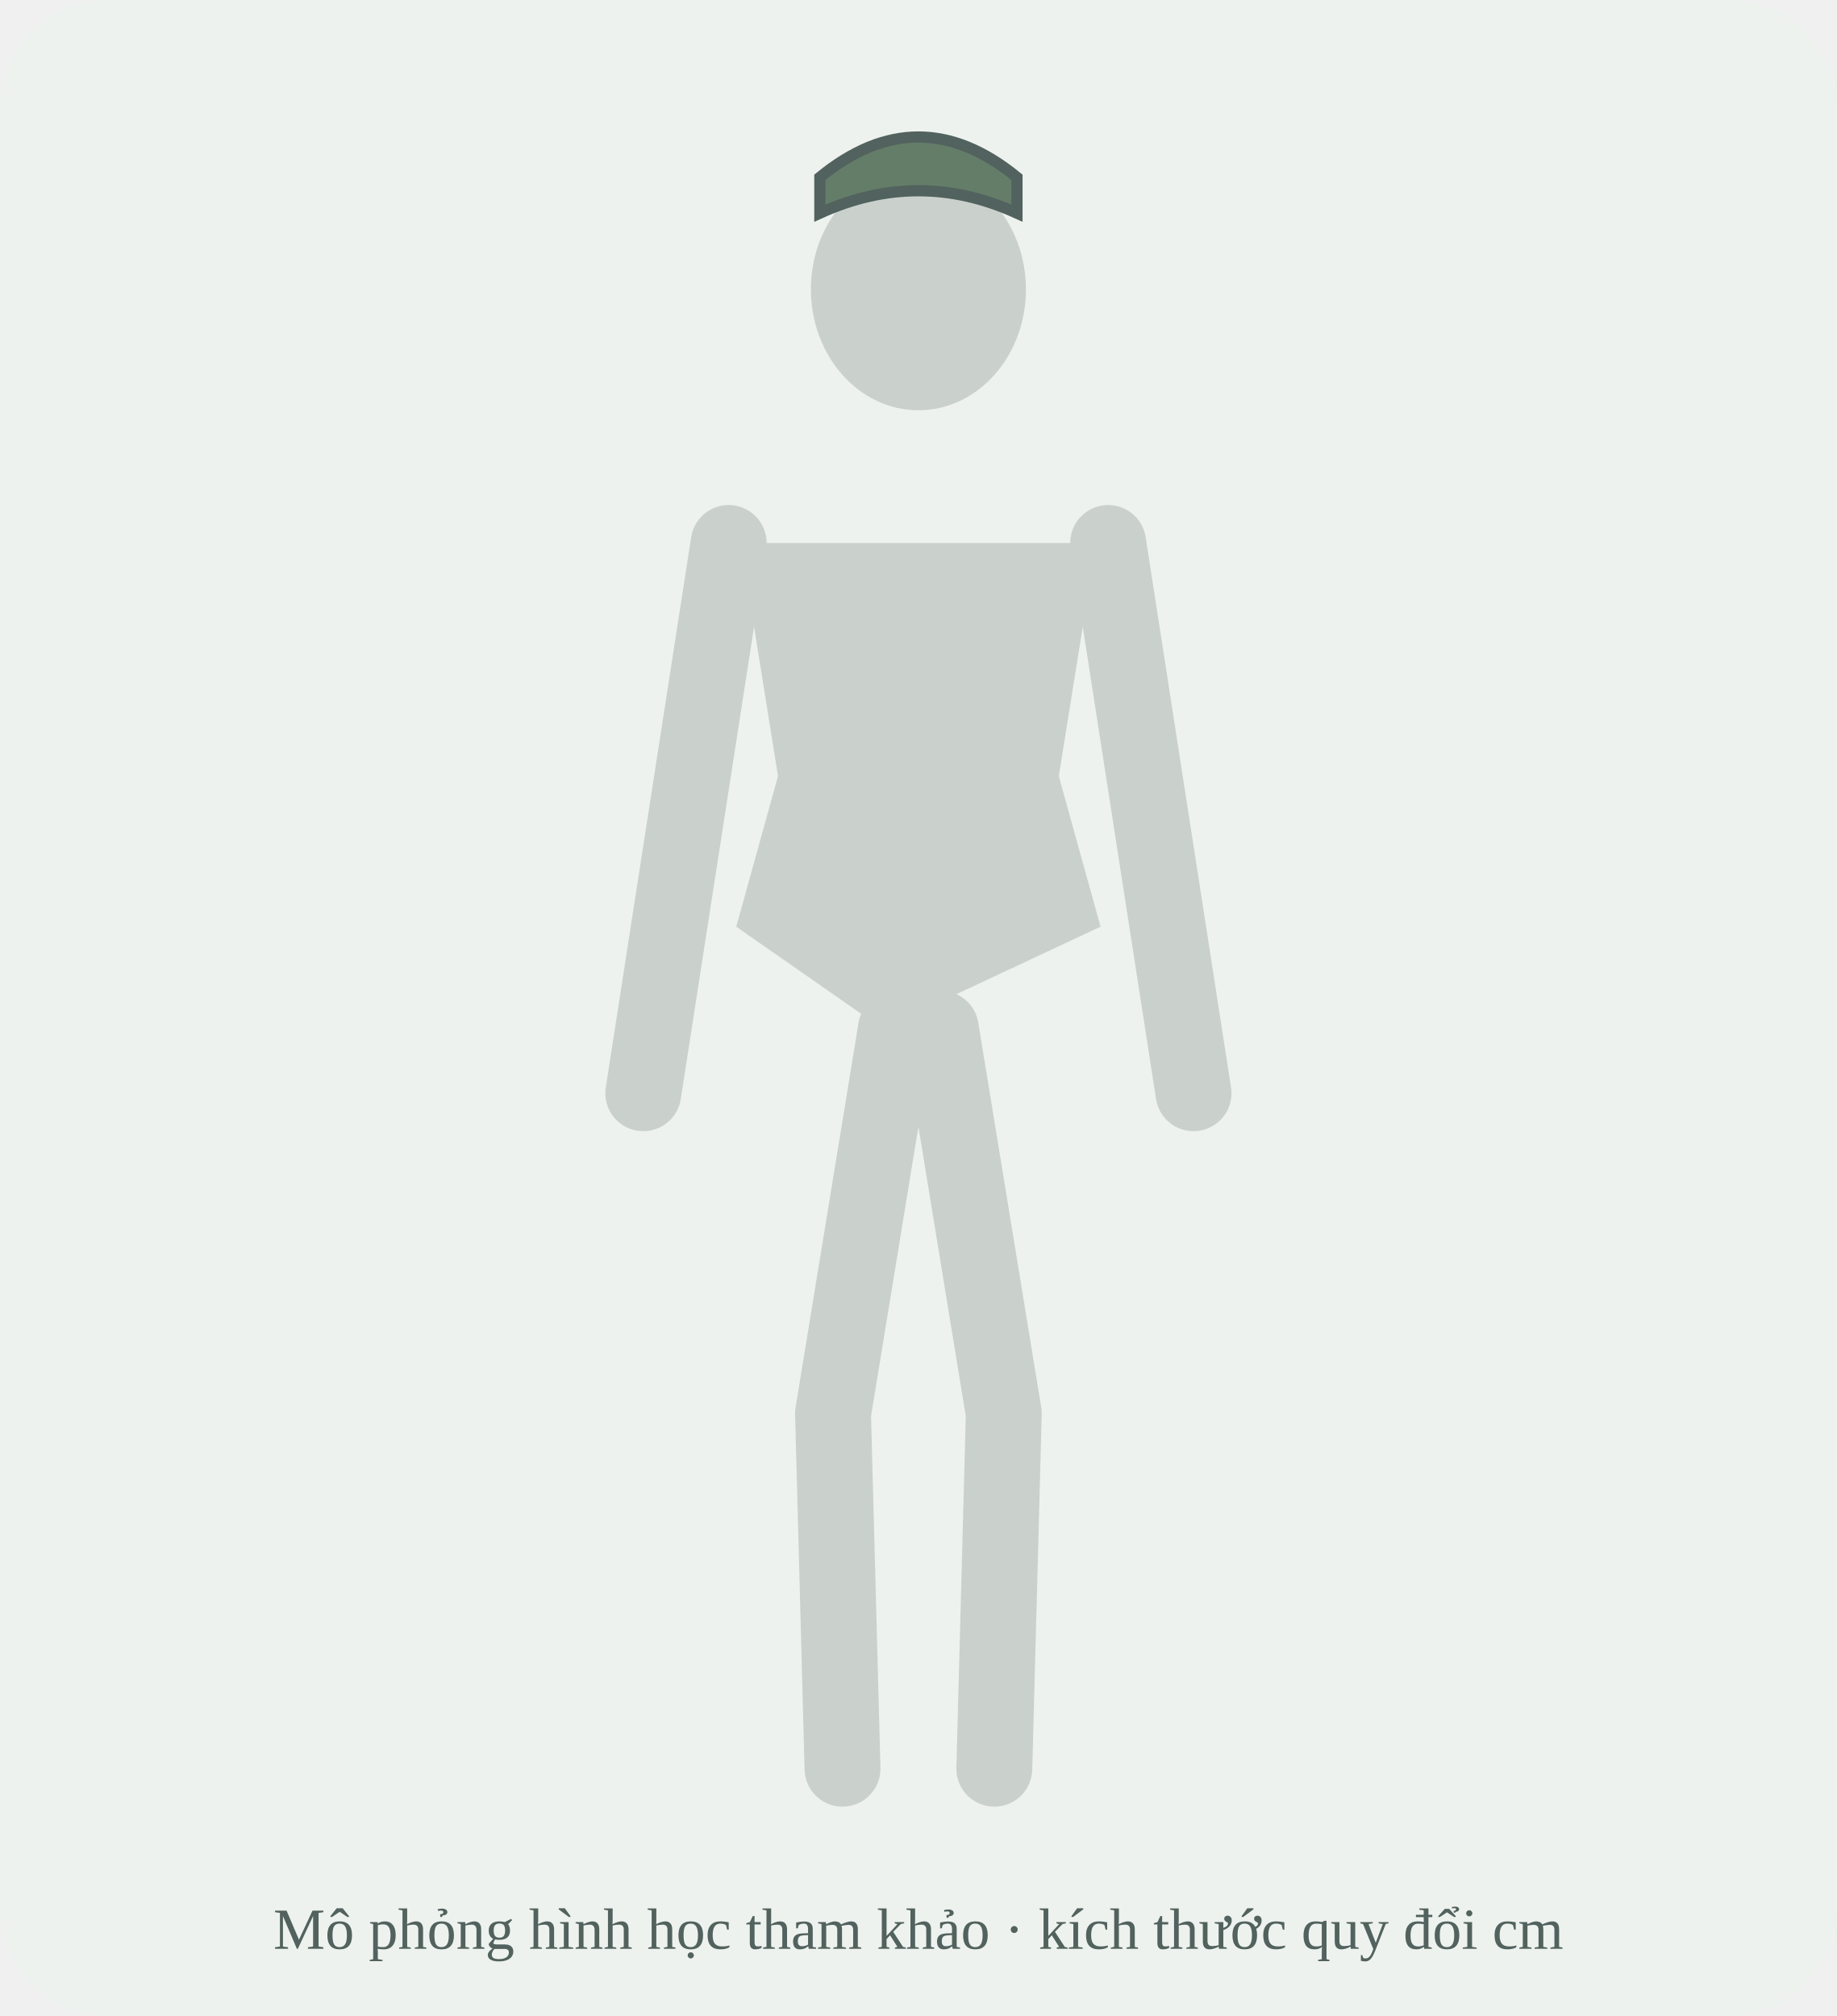
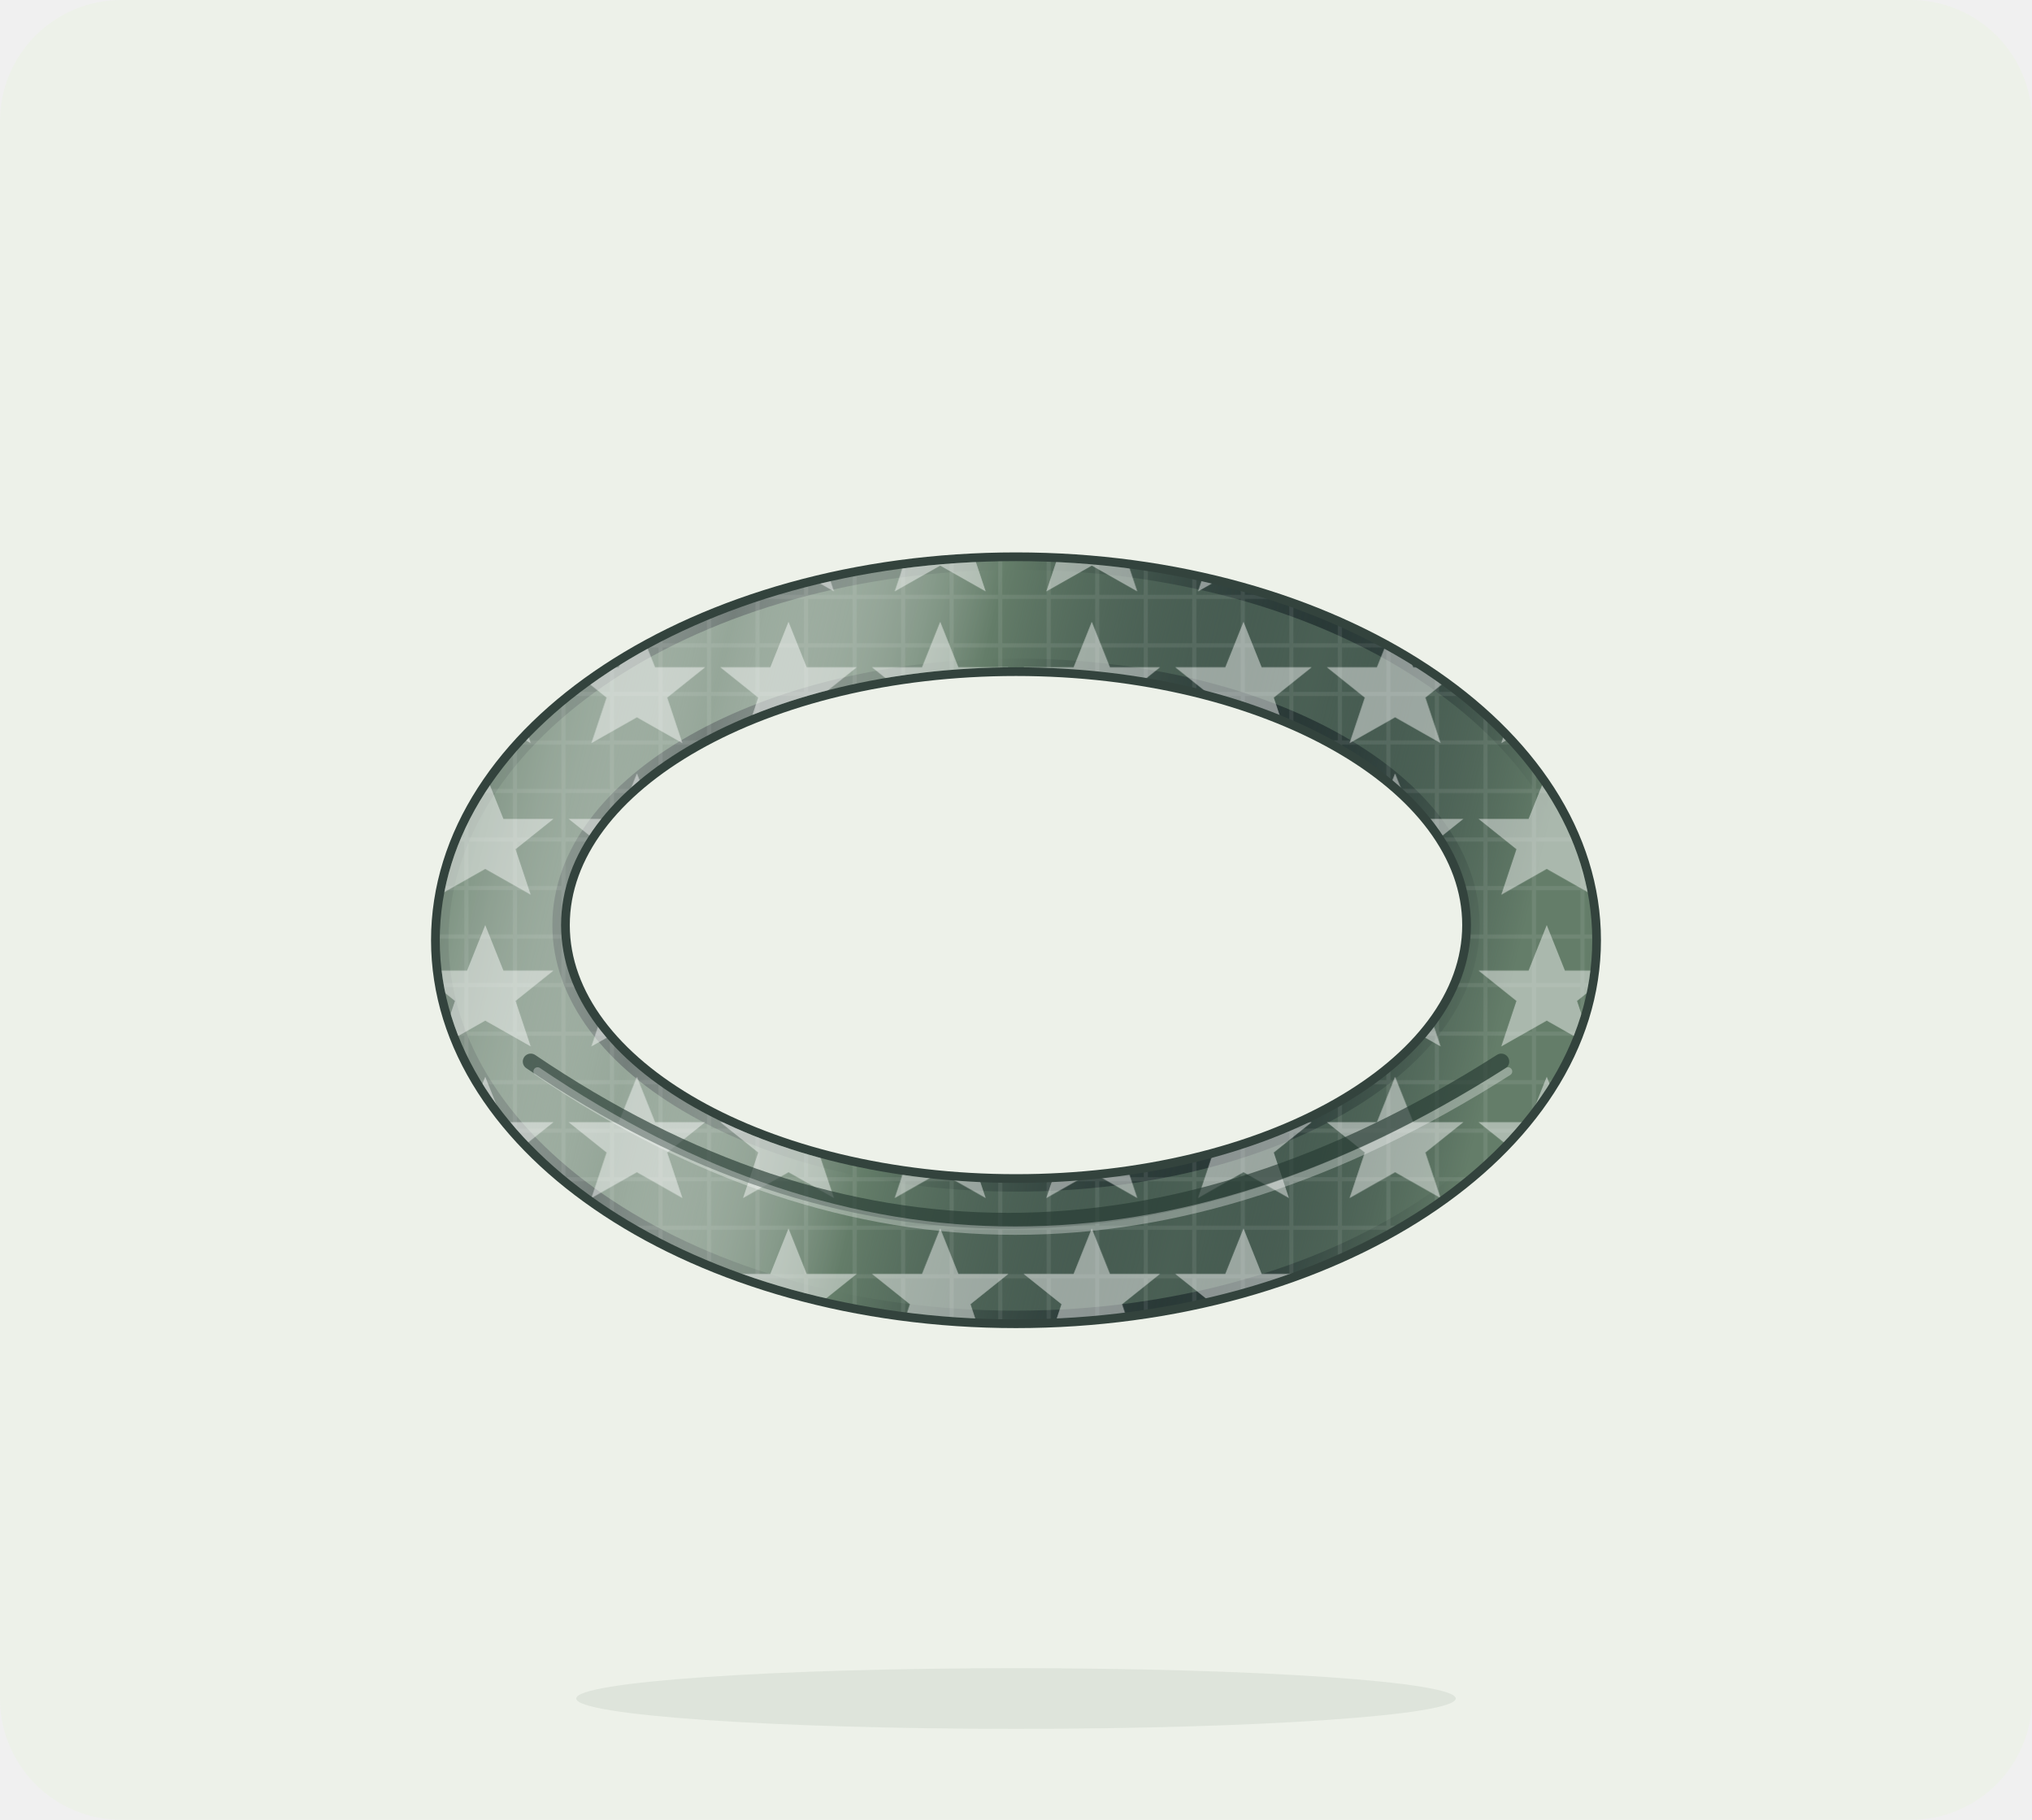
- <svg xmlns="http://www.w3.org/2000/svg" data-garment-id="tpl-jewelry-2" data-garment-category="jewelry" viewBox="0 0 410 450" role="img" aria-label="Ma-nơ-canh và trang phục minh họa theo số đo cm">
+ <svg xmlns="http://www.w3.org/2000/svg" viewBox="-17 0 134 120" data-garment-id="tpl-jewelry-2" data-garment-category="jewelry" role="img">
  <defs>
-     <pattern id="ws-stripe" width="12" height="12" patternUnits="userSpaceOnUse">
-       <path d="M0 0V12" stroke="#fff" stroke-opacity=".55" stroke-width="3" />
+     <linearGradient id="fabric-tpl-jewelry-2-light" x1="0" y1=".2" x2=".96" y2=".35">
+       <stop stop-color="#647d69" />
+       <stop offset=".24" stop-color="white" stop-opacity="0.32" />
+       <stop offset=".47" stop-color="#647d69" />
+       <stop offset=".76" stop-color="#18272c" stop-opacity=".34" />
+       <stop offset="1" stop-color="#647d69" />
+     </linearGradient>
+     <pattern id="fabric-tpl-jewelry-2-print" width="10" height="10" patternUnits="userSpaceOnUse">
+       <path d="M5 1 6.2 4 9.5 4 7 6 8 9 5 7.3 2 9 3 6 .5 4 3.8 4Z" fill="white" />
    </pattern>
-     <pattern id="ws-check" width="18" height="18" patternUnits="userSpaceOnUse">
-       <path d="M0 0H18M0 0V18" stroke="#fff" stroke-opacity=".45" stroke-width="2" />
-     </pattern>
-     <pattern id="ws-dot" width="14" height="14" patternUnits="userSpaceOnUse">
-       <circle cx="4" cy="4" r="2" fill="#fff" fill-opacity=".7" />
-     </pattern>
-     <pattern id="ws-wave" width="24" height="14" patternUnits="userSpaceOnUse">
-       <path d="M0 7Q6 0 12 7T24 7" fill="none" stroke="#fff" stroke-opacity=".6" stroke-width="2" />
+     <pattern id="fabric-tpl-jewelry-2-weave" width="3.2" height="3.2" viewBox="0 0 10 10" patternUnits="userSpaceOnUse">
+       <path d="M0 3h10M3 0v10" fill="none" stroke="white" stroke-width="0.85" />
    </pattern>
  </defs>
-   <rect width="410" height="450" rx="24" fill="#eef2ef" />
-   <g transform="">
-     <g fill="#b9c1bd" opacity=".68">
-       <ellipse cx="205" cy="64.579" rx="24" ry="27" />
-       <path d="M 189.16 121.2 L 162.647 121.2 L 166.882 130.958 L 173.659 173.243 L 164.341 206.855 L 197 229.624 L 191 394.8 L 180 394.8 L 197 229.624 L 245.659 206.855 L 236.341 173.243 L 243.118 130.958 L 247.353 121.2 L 220.84 121.2 Z" />
-       <path d="M 162.647 121.2 L 143.588 244.024 M 247.353 121.2 L 266.412 244.024 M 200 229.624 L 185.941 315.515 L 188.059 394.8 M 210 229.624 L 224.059 315.515 L 221.941 394.8" fill="none" stroke="#b9c1bd" stroke-width="16.941" stroke-linecap="round" stroke-linejoin="round" />
-     </g>
+   <rect x="-17" width="134" height="120" rx="8" fill="#edf1e9" />
+   <ellipse cx="50" cy="112" rx="29" ry="2" fill="#abb9ab" opacity=".23" />
+   <g transform="translate(50 60) scale(1 1) translate(-50 -60)" stroke-linejoin="round" stroke-linecap="round">
+     <path data-garment="tpl-jewelry-2" data-region="main" d="M12 62A38 25 0 1 0 88 62A38 25 0 1 0 12 62ZM20 61A30 17 0 1 1 80 61A30 17 0 1 1 20 61Z" fill-rule="evenodd" fill="#647d69" stroke="#33433d" stroke-width="1.15" />
+     <path d="M12 62A38 25 0 1 0 88 62A38 25 0 1 0 12 62ZM20 61A30 17 0 1 1 80 61A30 17 0 1 1 20 61Z" fill-rule="evenodd" fill="url(#fabric-tpl-jewelry-2-light)" opacity="1" />
+     <path d="M12 62A38 25 0 1 0 88 62A38 25 0 1 0 12 62ZM20 61A30 17 0 1 1 80 61A30 17 0 1 1 20 61Z" fill-rule="evenodd" fill="url(#fabric-tpl-jewelry-2-weave)" opacity="0.08" />
+     <path d="M12 62A38 25 0 1 0 88 62A38 25 0 1 0 12 62ZM20 61A30 17 0 1 1 80 61A30 17 0 1 1 20 61Z" fill-rule="evenodd" fill="url(#fabric-tpl-jewelry-2-print)" opacity="0.45" />
+     <path d="M18 70Q49 91 82 70" fill="none" stroke="#263b32" opacity=".65" stroke-width="1.05" />
+     <path d="M18 70Q49 91 82 70" transform="translate(.45 .65)" fill="none" stroke="#fff" opacity=".32" stroke-width=".55" />
  </g>
-   <g transform="">
-     <g>
-       <path data-garment="tpl-jewelry-2" data-region="main" d="M 183 39.579 Q 205 21.579 227 39.579 L 227 47.579 Q 205 37.579 183 47.579 Z" fill="#647d69" stroke="#52625e" stroke-width="2.5" vector-effect="non-scaling-stroke" />
-     </g>
-   </g>
-   <text x="205" y="435" text-anchor="middle" fill="#52625e" font-size="13">Mô phỏng hình học tham khảo · kích thước quy đổi cm</text>
</svg>
